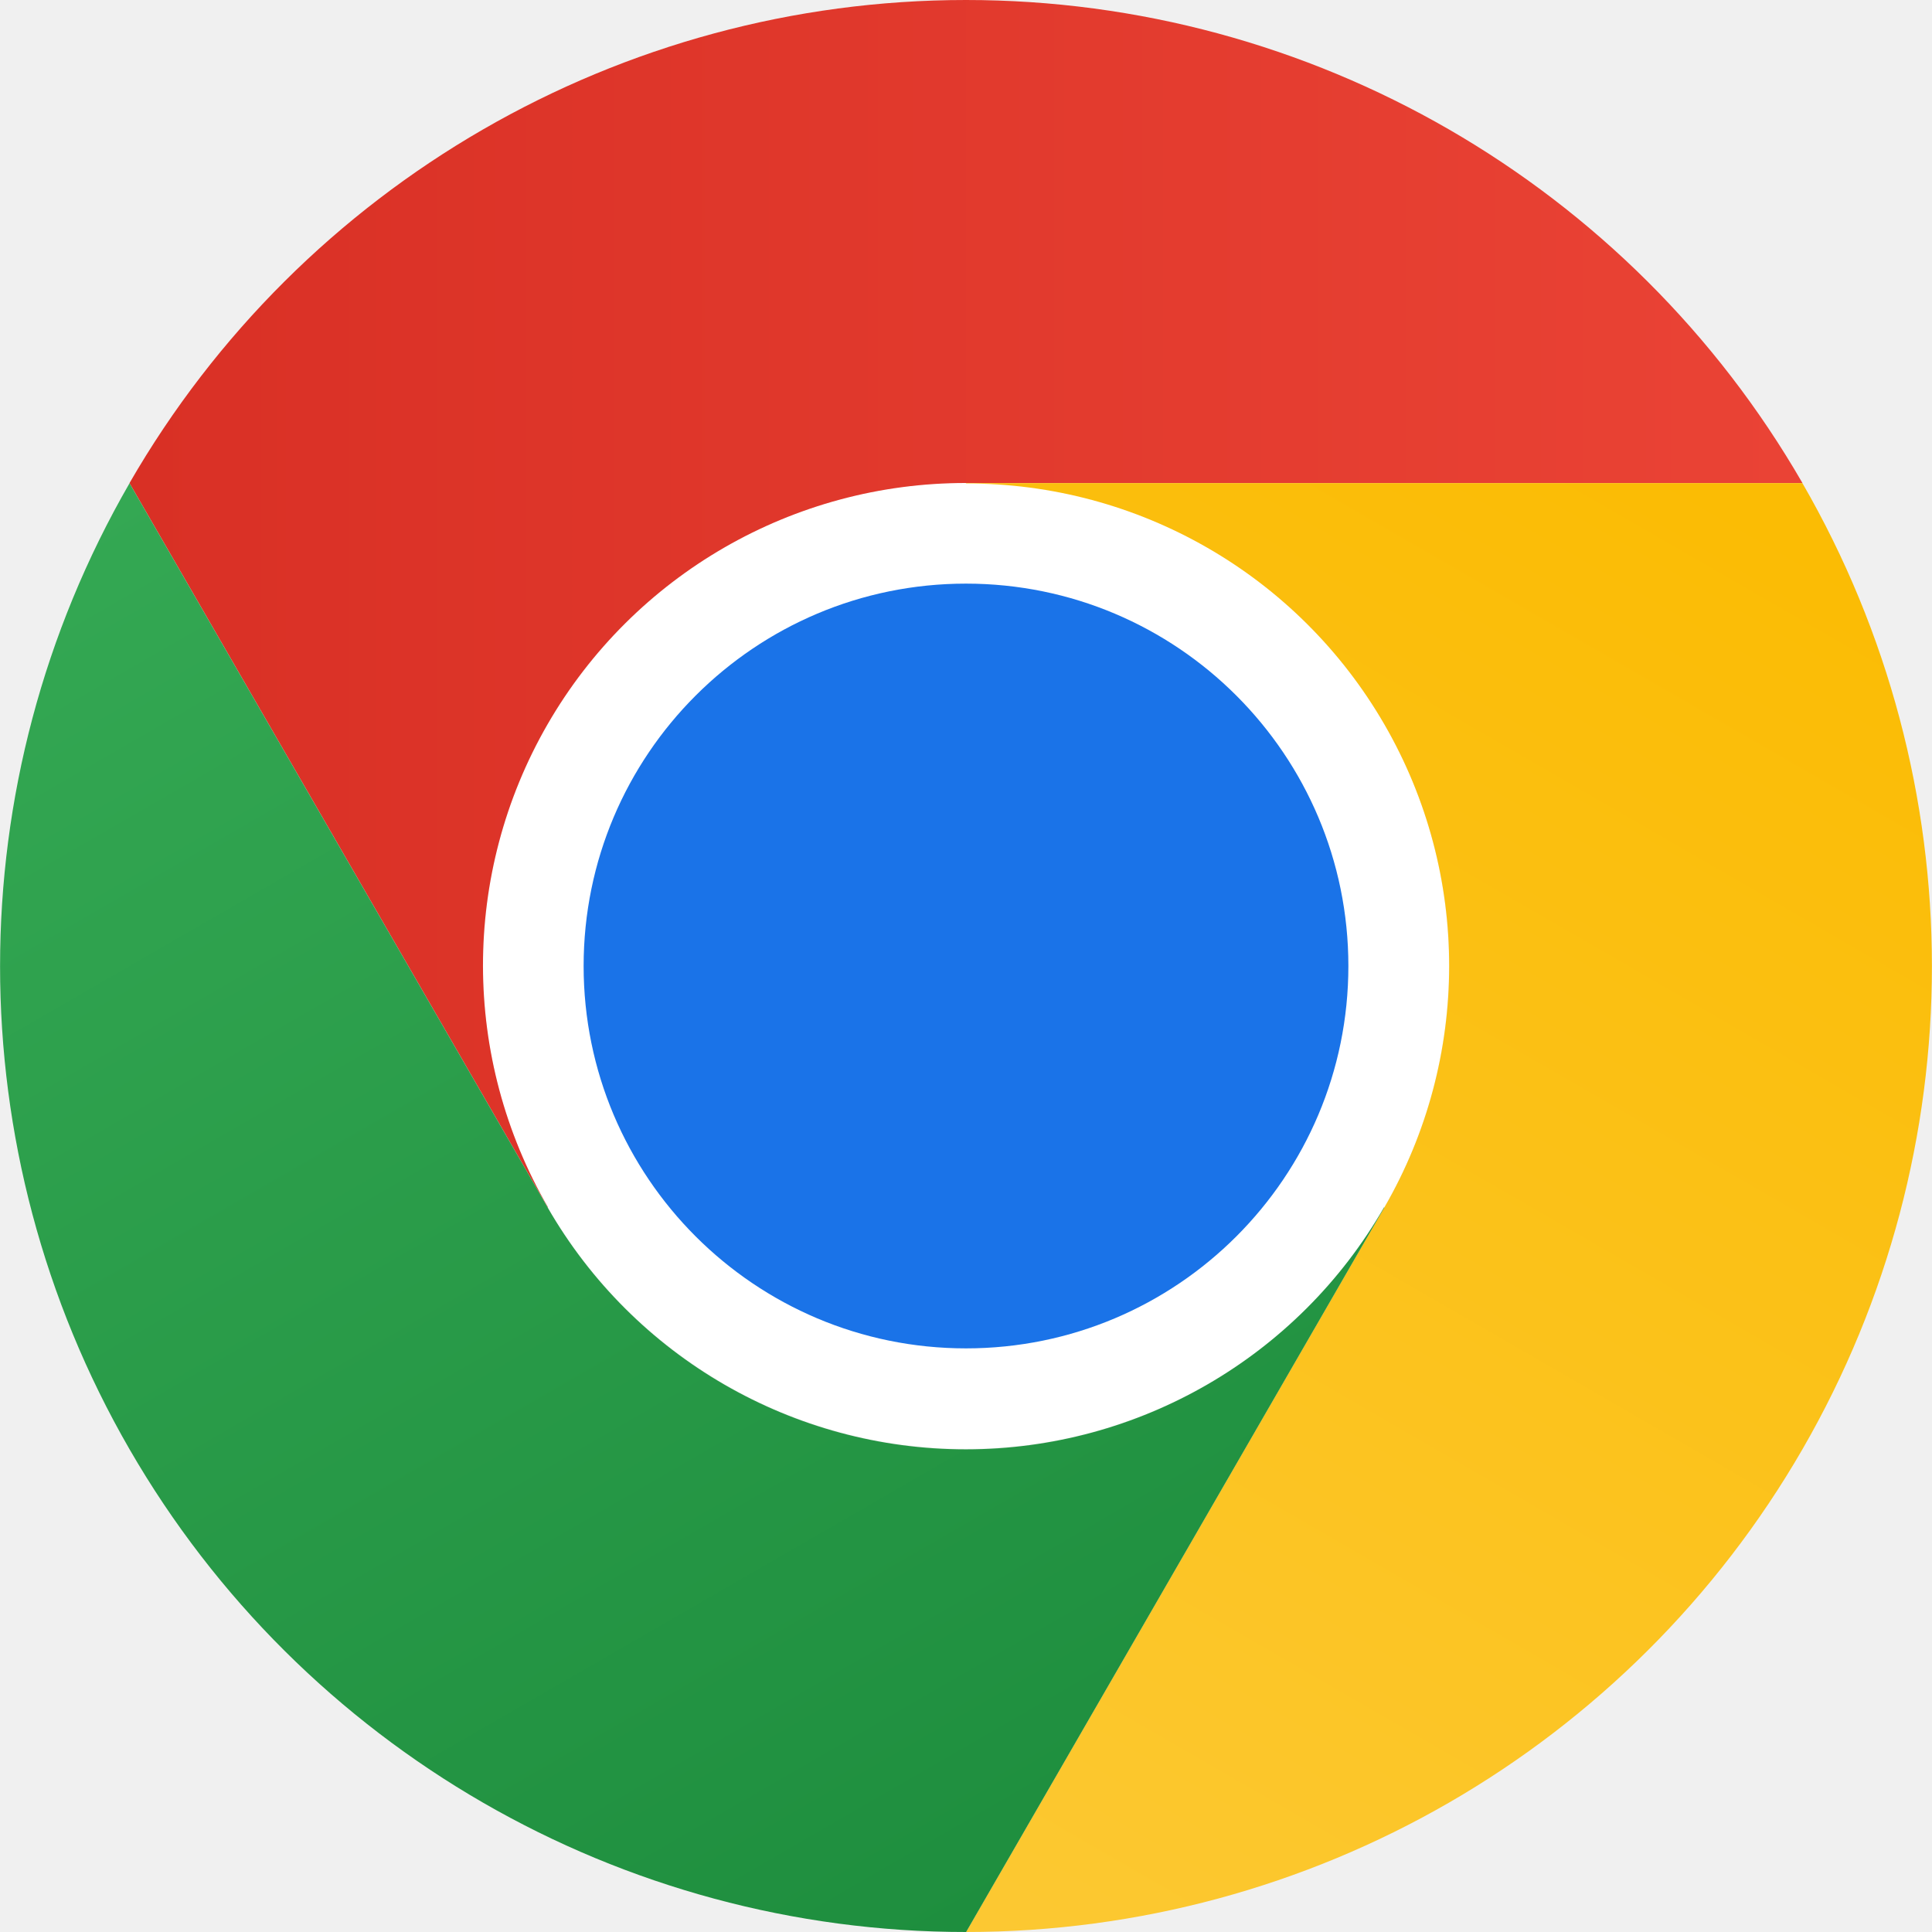
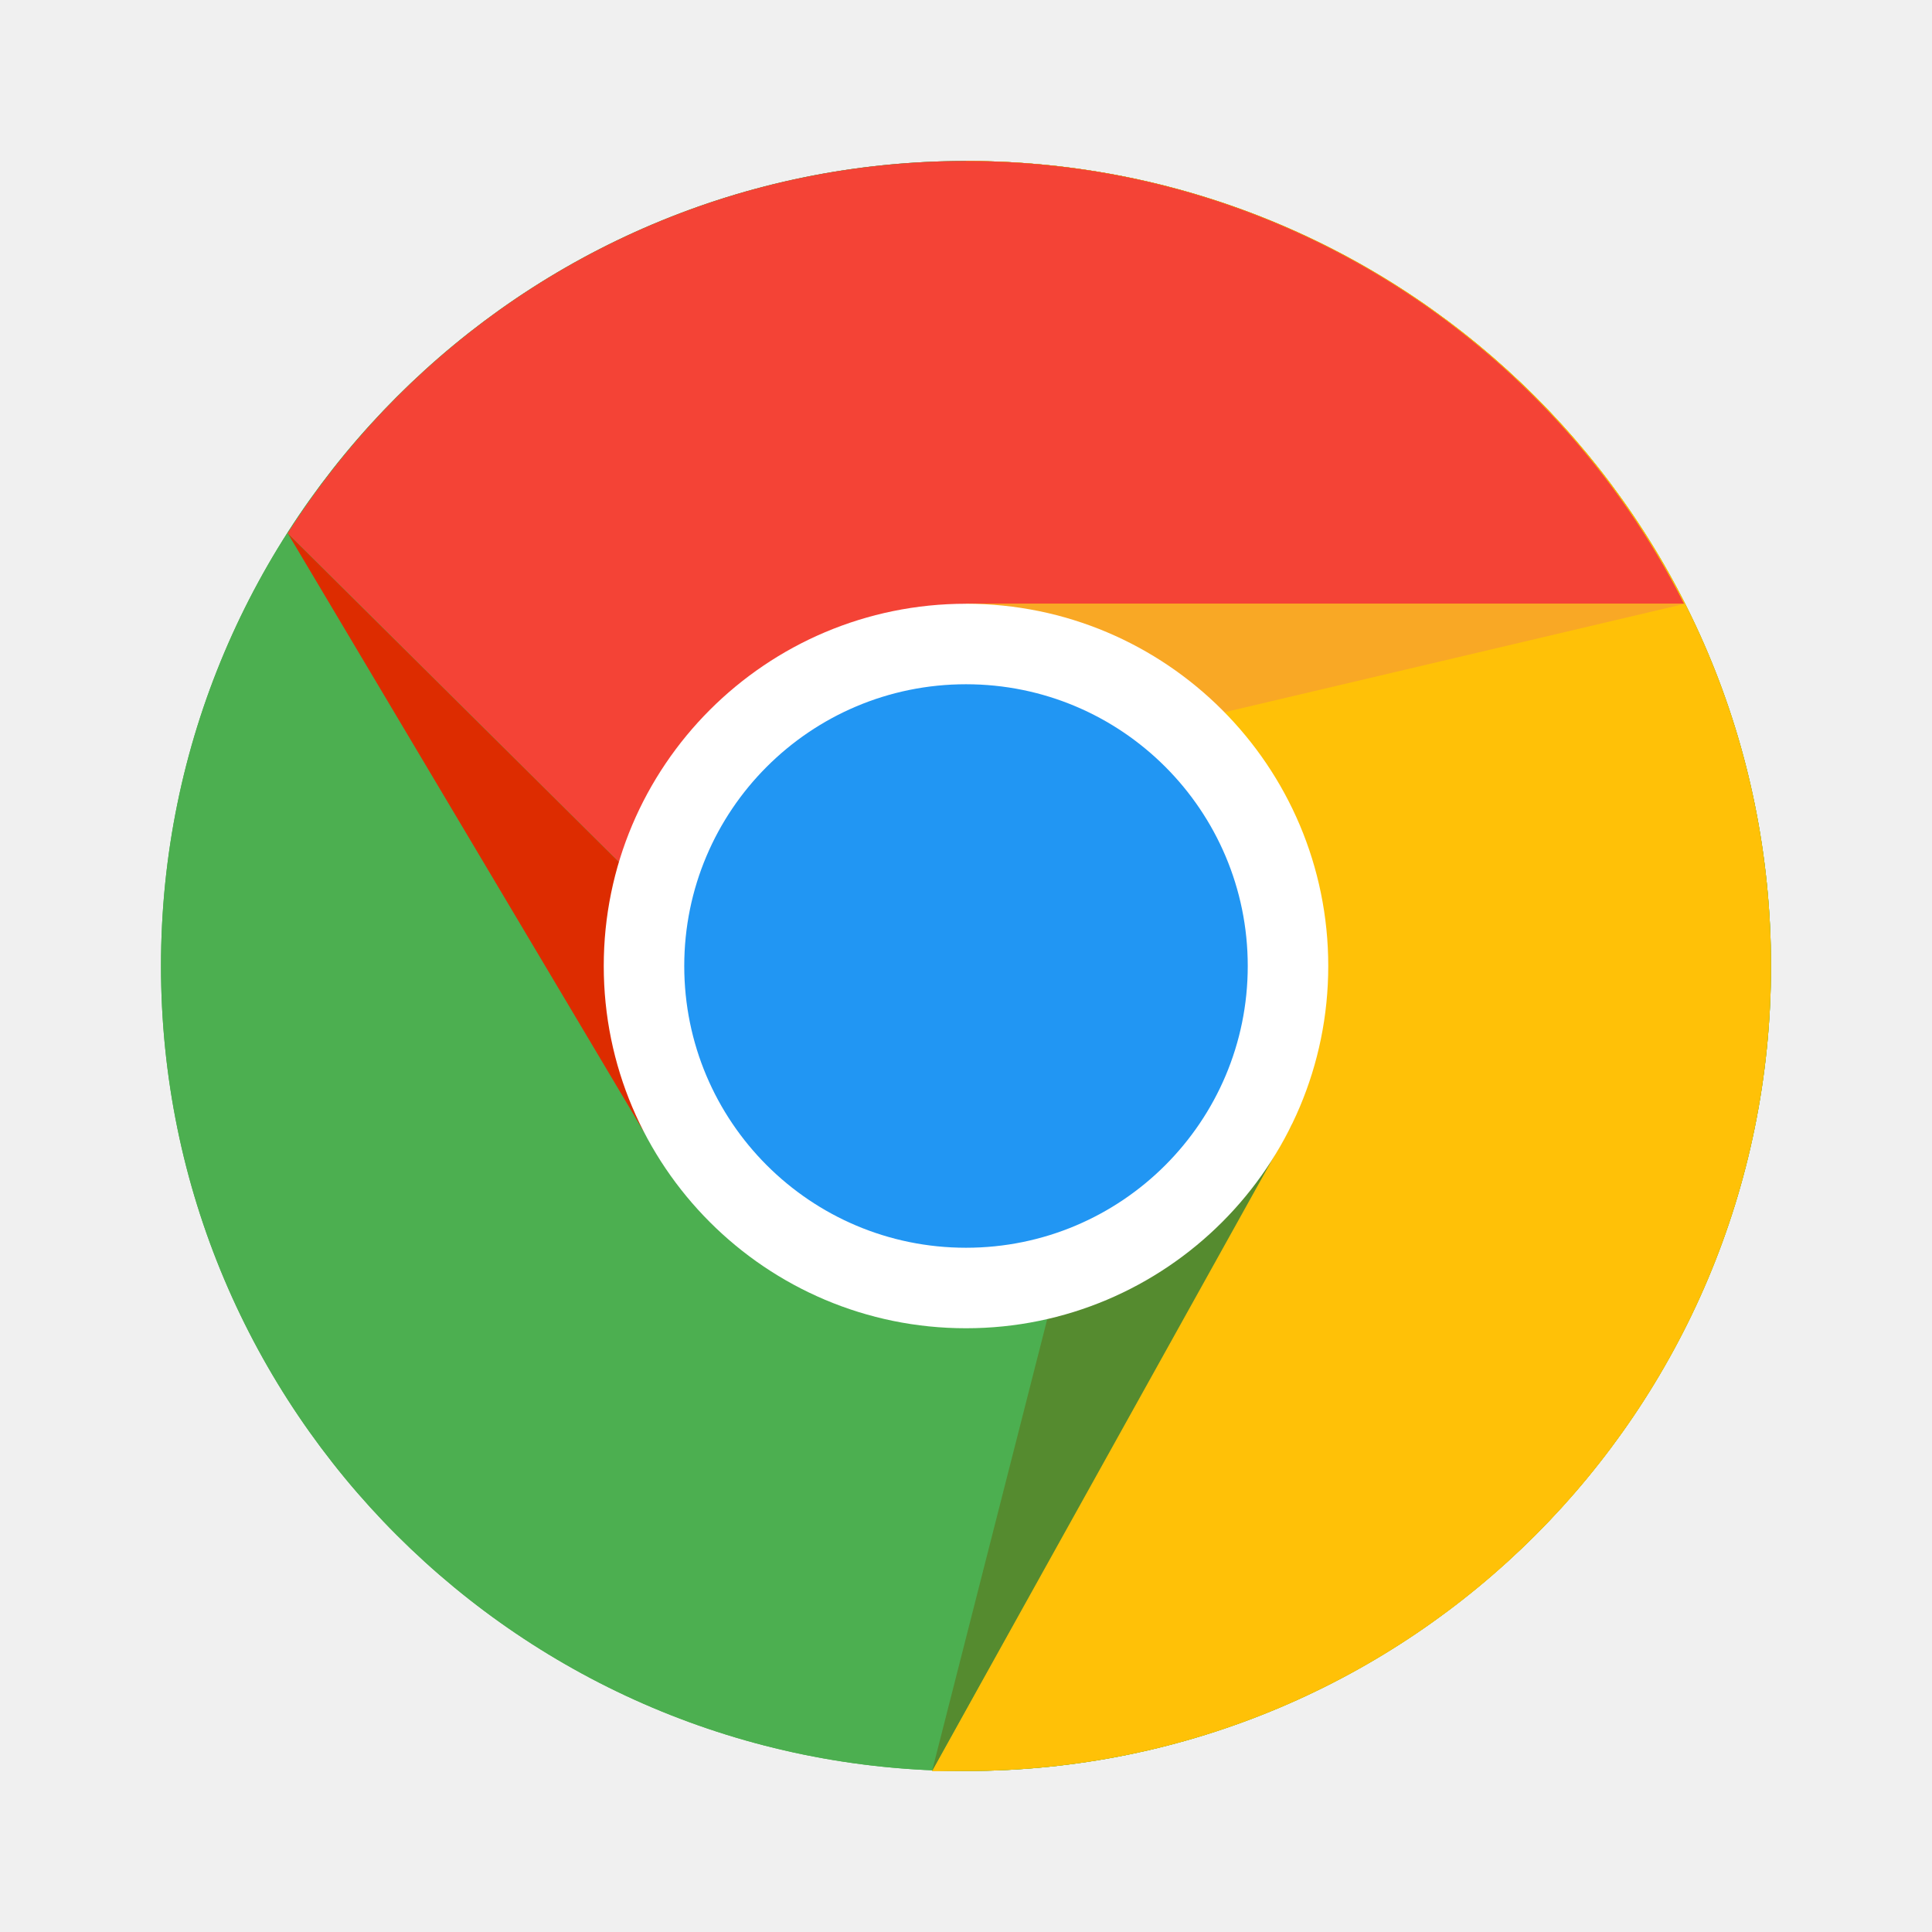
- <svg xmlns="http://www.w3.org/2000/svg" viewBox="0 0 48 48" height="48" width="48">
-   <defs>
-     <linearGradient id="a" x1="3.217" y1="15" x2="44.781" y2="15" gradientUnits="userSpaceOnUse">
-       <stop offset="0" stop-color="#d93025" />
-       <stop offset="1" stop-color="#ea4335" />
-     </linearGradient>
-     <linearGradient id="b" x1="20.722" y1="47.679" x2="41.504" y2="11.684" gradientUnits="userSpaceOnUse">
-       <stop offset="0" stop-color="#fcc934" />
-       <stop offset="1" stop-color="#fbbc04" />
-     </linearGradient>
-     <linearGradient id="c" x1="26.598" y1="46.502" x2="5.816" y2="10.506" gradientUnits="userSpaceOnUse">
-       <stop offset="0" stop-color="#1e8e3e" />
-       <stop offset="1" stop-color="#34a853" />
-     </linearGradient>
-   </defs>
-   <circle cx="24" cy="23.995" r="12" style="fill:#fff" />
-   <path d="M3.215,36A24,24,0,1,0,12,3.215,24,24,0,0,0,3.215,36ZM34.392,18A12,12,0,1,1,18,13.608,12,12,0,0,1,34.392,18Z" style="fill:none" />
-   <path d="M24,12H44.781a23.994,23.994,0,0,0-41.564.003L13.608,30l.009-.002A11.985,11.985,0,0,1,24,12Z" style="fill:url(#a)" />
-   <circle cx="24" cy="24" r="9.5" style="fill:#1a73e8" />
-   <path d="M34.391,30.003,24.001,48A23.994,23.994,0,0,0,44.78,12.003H23.999l-.003.009A11.985,11.985,0,0,1,34.391,30.003Z" style="fill:url(#b)" />
-   <path d="M13.609,30.003,3.218,12.006A23.994,23.994,0,0,0,24.003,48L34.393,30.003l-.007-.007a11.985,11.985,0,0,1-20.778.007Z" style="fill:url(#c)" />
+ <svg xmlns="http://www.w3.org/2000/svg" viewBox="0 0 48 48" width="144px" height="144px">
+   <path fill="#4caf50" d="M44,24c0,11.044-8.956,20-20,20S4,35.044,4,24S12.956,4,24,4S44,12.956,44,24z" />
+   <path fill="#ffc107" d="M24,4v20l8,4l-8.843,16c0.317,0,0.526,0,0.843,0c11.053,0,20-8.947,20-20S35.053,4,24,4z" />
+   <path fill="#4caf50" d="M44,24c0,11.044-8.956,20-20,20S4,35.044,4,24S12.956,4,24,4S44,12.956,44,24z" />
+   <path fill="#ffc107" d="M24,4v20l8,4l-8.843,16c0.317,0,0.526,0,0.843,0c11.053,0,20-8.947,20-20S35.053,4,24,4z" />
+   <path fill="#f44336" d="M41.84,15H24v13l-3-1L7.16,13.26H7.14C10.68,7.69,16.91,4,24,4C31.8,4,38.55,8.48,41.84,15z" />
+   <path fill="#dd2c00" d="M7.158,13.264l8.843,14.862L21,27L7.158,13.264z" />
+   <path fill="#558b2f" d="M23.157,44l8.934-16.059L28,25L23.157,44z" />
+   <path fill="#f9a825" d="M41.865,15H24l-1.579,4.58L41.865,15z" />
+   <path fill="#fff" d="M33,24c0,4.969-4.031,9-9,9s-9-4.031-9-9s4.031-9,9-9S33,19.031,33,24z" />
+   <path fill="#2196f3" d="M31,24c0,3.867-3.133,7-7,7s-7-3.133-7-7s3.133-7,7-7S31,20.133,31,24z" />
</svg>
